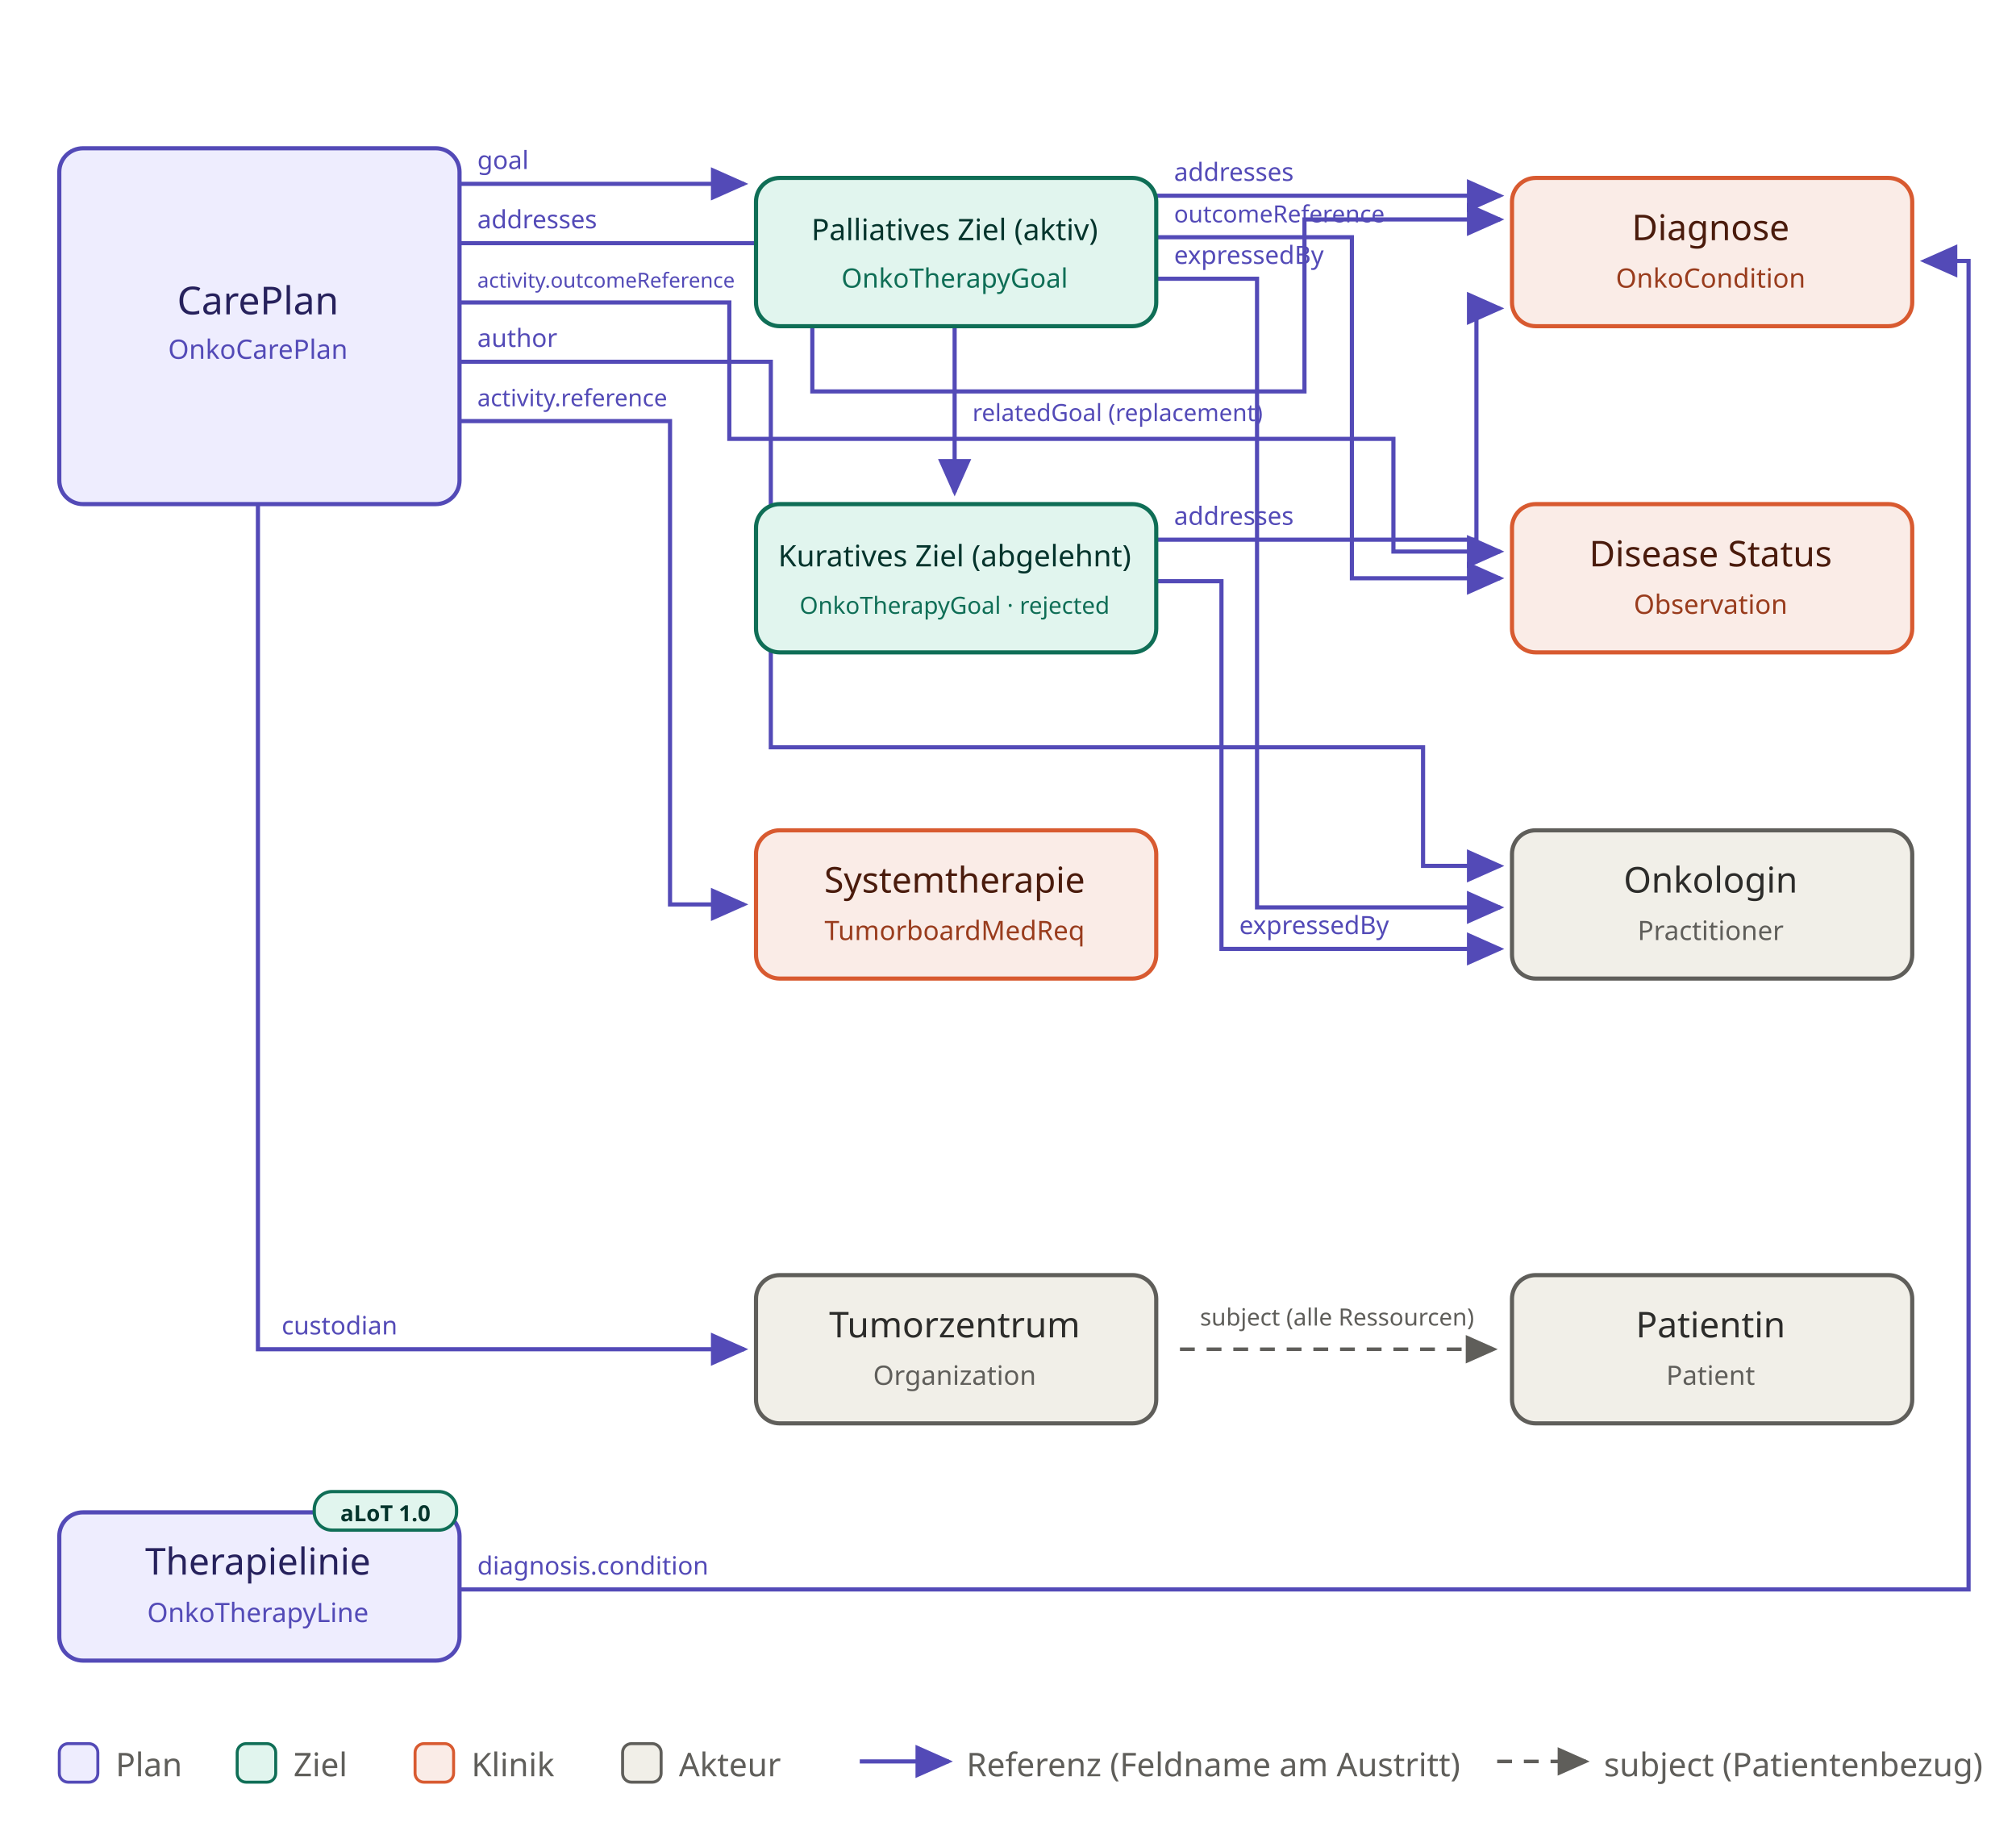
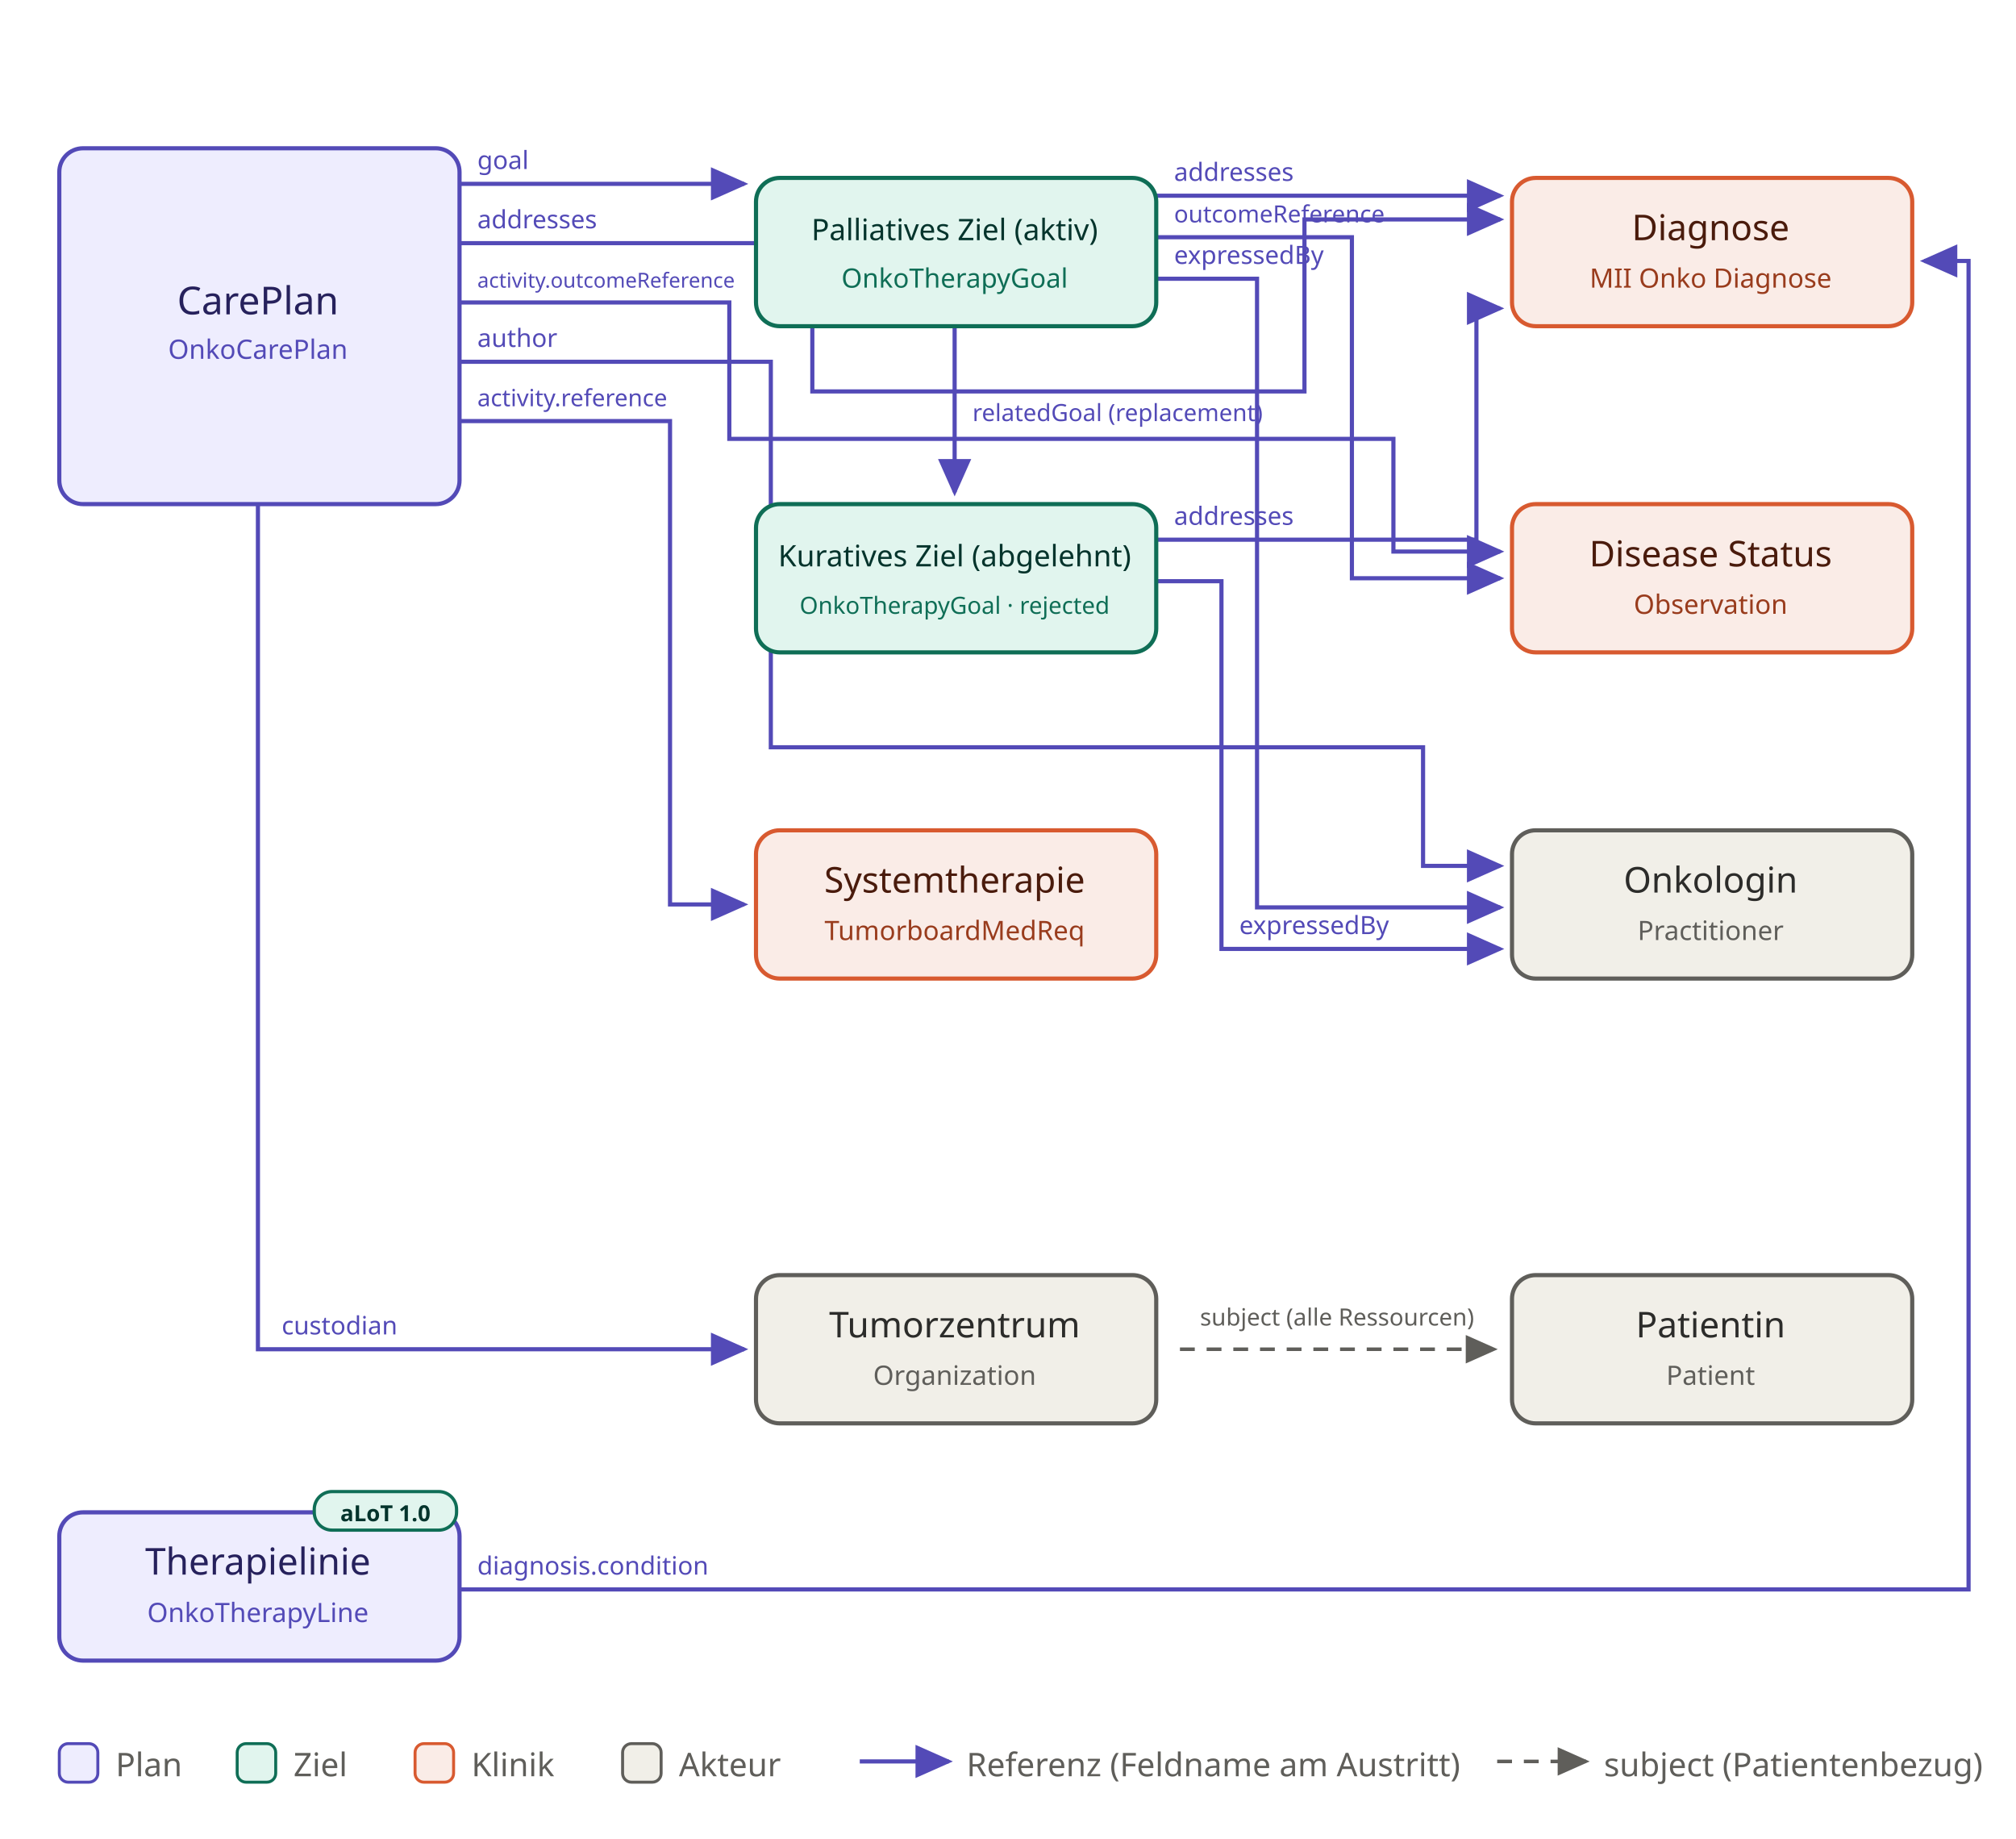
<svg xmlns="http://www.w3.org/2000/svg" width="100%" viewBox="0 0 680 620" role="img" font-family="'Aptos','Segoe UI',system-ui,sans-serif">
  <defs>
    <marker id="ar" markerWidth="10" markerHeight="10" refX="8" refY="4" orient="auto">
      <path d="M0,0 L9,4 L0,8 z" fill="#534AB7" />
    </marker>
    <marker id="arg" markerWidth="10" markerHeight="10" refX="8" refY="4" orient="auto">
      <path d="M0,0 L9,4 L0,8 z" fill="#5F5E5A" />
    </marker>
  </defs>
  <path d="M155,62 L251,62" fill="none" stroke="#534AB7" stroke-width="1.4" marker-end="url(#ar)" />
  <path d="M155,82 L274,82 L274,132 L440,132 L440,74 L506,74" fill="none" stroke="#534AB7" stroke-width="1.4" marker-end="url(#ar)" />
  <path d="M155,102 L246,102 L246,148 L470,148 L470,186 L506,186" fill="none" stroke="#534AB7" stroke-width="1.4" marker-end="url(#ar)" />
  <path d="M155,122 L260,122 L260,252 L480,252 L480,292 L506,292" fill="none" stroke="#534AB7" stroke-width="1.4" marker-end="url(#ar)" />
  <path d="M155,142 L226,142 L226,305 L251,305" fill="none" stroke="#534AB7" stroke-width="1.4" marker-end="url(#ar)" />
  <path d="M87,170 L87,455 L251,455" fill="none" stroke="#534AB7" stroke-width="1.4" marker-end="url(#ar)" />
  <text x="161" y="57" font-size="8.5" fill="#534AB7">goal</text>
  <text x="161" y="77" font-size="8.5" fill="#534AB7">addresses</text>
  <text x="161" y="97" font-size="7" fill="#534AB7">activity.outcomeReference</text>
  <text x="161" y="117" font-size="8.5" fill="#534AB7">author</text>
  <text x="161" y="137" font-size="8" fill="#534AB7">activity.reference</text>
  <text x="95" y="450" font-size="8.5" fill="#534AB7">custodian</text>
  <path d="M390,66 L506,66" fill="none" stroke="#534AB7" stroke-width="1.4" marker-end="url(#ar)" />
  <path d="M390,80 L456,80 L456,195 L506,195" fill="none" stroke="#534AB7" stroke-width="1.4" marker-end="url(#ar)" />
  <path d="M390,94 L424,94 L424,306 L506,306" fill="none" stroke="#534AB7" stroke-width="1.4" marker-end="url(#ar)" />
  <path d="M322,110 L322,166" fill="none" stroke="#534AB7" stroke-width="1.4" marker-end="url(#ar)" />
  <text x="396" y="61" font-size="8.5" fill="#534AB7">addresses</text>
  <text x="396" y="75" font-size="8" fill="#534AB7">outcomeReference</text>
  <text x="396" y="89" font-size="8.5" fill="#534AB7">expressedBy</text>
  <text x="328" y="142" font-size="8" fill="#534AB7">relatedGoal (replacement)</text>
  <path d="M390,182 L498,182 L498,104 L506,104" fill="none" stroke="#534AB7" stroke-width="1.4" marker-end="url(#ar)" />
  <path d="M390,196 L412,196 L412,320 L506,320" fill="none" stroke="#534AB7" stroke-width="1.4" marker-end="url(#ar)" />
  <text x="396" y="177" font-size="8.5" fill="#534AB7">addresses</text>
  <text x="418" y="315" font-size="8.5" fill="#534AB7">expressedBy</text>
  <path d="M155,536 L664,536 L664,88 L649,88" fill="none" stroke="#534AB7" stroke-width="1.4" marker-end="url(#ar)" />
  <text x="161" y="531" font-size="8.5" fill="#534AB7">diagnosis.condition</text>
  <line x1="398" y1="455" x2="504" y2="455" stroke="#5F5E5A" stroke-width="1.2" stroke-dasharray="5,4" marker-end="url(#arg)" />
  <text x="451" y="447" text-anchor="middle" font-size="8" fill="#5F5E5A">subject (alle Ressourcen)</text>
  <g>
    <rect x="20" y="50" width="135" height="120" rx="8" fill="#EEEDFE" stroke="#534AB7" stroke-width="1.4" />
    <text x="87" y="106" text-anchor="middle" font-size="13" font-weight="500" fill="#26215C">CarePlan</text>
    <text x="87" y="121" text-anchor="middle" font-size="9" fill="#534AB7">OnkoCarePlan</text>
  </g>
  <g>
    <rect x="20" y="510" width="135" height="50" rx="8" fill="#EEEDFE" stroke="#534AB7" stroke-width="1.4" />
    <text x="87" y="531" text-anchor="middle" font-size="12.5" font-weight="500" fill="#26215C">Therapielinie</text>
    <text x="87" y="547" text-anchor="middle" font-size="9" fill="#534AB7">OnkoTherapyLine</text>
    <rect x="106" y="503" width="48" height="13" rx="6" fill="#E1F5EE" stroke="#0F6E56" stroke-width="1.1" />
    <text x="130" y="513" text-anchor="middle" font-size="7.5" font-weight="600" fill="#04342C">aLoT 1.0</text>
  </g>
  <g>
    <rect x="255" y="60" width="135" height="50" rx="8" fill="#E1F5EE" stroke="#0F6E56" stroke-width="1.4" />
    <text x="322" y="81" text-anchor="middle" font-size="10" font-weight="500" fill="#04342C">Palliatives Ziel (aktiv)</text>
    <text x="322" y="97" text-anchor="middle" font-size="9" fill="#0F6E56">OnkoTherapyGoal</text>
  </g>
  <g>
    <rect x="255" y="170" width="135" height="50" rx="8" fill="#E1F5EE" stroke="#0F6E56" stroke-width="1.4" />
    <text x="322" y="191" text-anchor="middle" font-size="10" font-weight="500" fill="#04342C">Kuratives Ziel (abgelehnt)</text>
    <text x="322" y="207" text-anchor="middle" font-size="8" fill="#0F6E56">OnkoTherapyGoal · rejected</text>
  </g>
  <g>
    <rect x="255" y="280" width="135" height="50" rx="8" fill="#FAECE7" stroke="#D85A30" stroke-width="1.4" />
    <text x="322" y="301" text-anchor="middle" font-size="12" font-weight="500" fill="#4A1B0C">Systemtherapie</text>
    <text x="322" y="317" text-anchor="middle" font-size="9" fill="#993C1D">TumorboardMedReq</text>
  </g>
  <g>
    <rect x="255" y="430" width="135" height="50" rx="8" fill="#F1EFE8" stroke="#5F5E5A" stroke-width="1.4" />
    <text x="322" y="451" text-anchor="middle" font-size="12" font-weight="500" fill="#2C2C2A">Tumorzentrum</text>
    <text x="322" y="467" text-anchor="middle" font-size="9" fill="#5F5E5A">Organization</text>
  </g>
  <g>
    <rect x="510" y="60" width="135" height="50" rx="8" fill="#FAECE7" stroke="#D85A30" stroke-width="1.4" />
    <text x="577" y="81" text-anchor="middle" font-size="12" font-weight="500" fill="#4A1B0C">Diagnose</text>
-     <text x="577" y="97" text-anchor="middle" font-size="9" fill="#993C1D">OnkoCondition</text>
+     <text x="577" y="97" text-anchor="middle" font-size="9" fill="#993C1D">MII Onko Diagnose</text>
  </g>
  <g>
    <rect x="510" y="170" width="135" height="50" rx="8" fill="#FAECE7" stroke="#D85A30" stroke-width="1.4" />
    <text x="577" y="191" text-anchor="middle" font-size="12" font-weight="500" fill="#4A1B0C">Disease Status</text>
    <text x="577" y="207" text-anchor="middle" font-size="9" fill="#993C1D">Observation</text>
  </g>
  <g>
    <rect x="510" y="280" width="135" height="50" rx="8" fill="#F1EFE8" stroke="#5F5E5A" stroke-width="1.4" />
    <text x="577" y="301" text-anchor="middle" font-size="12" font-weight="500" fill="#2C2C2A">Onkologin</text>
    <text x="577" y="317" text-anchor="middle" font-size="9" fill="#5F5E5A">Practitioner</text>
  </g>
  <g>
    <rect x="510" y="430" width="135" height="50" rx="8" fill="#F1EFE8" stroke="#5F5E5A" stroke-width="1.4" />
    <text x="577" y="451" text-anchor="middle" font-size="12" font-weight="500" fill="#2C2C2A">Patientin</text>
    <text x="577" y="467" text-anchor="middle" font-size="9" fill="#5F5E5A">Patient</text>
  </g>
  <rect x="20" y="588" width="13" height="13" rx="3" fill="#EEEDFE" stroke="#534AB7" />
  <text x="39" y="599" font-size="11" fill="#5F5E5A">Plan</text>
  <rect x="80" y="588" width="13" height="13" rx="3" fill="#E1F5EE" stroke="#0F6E56" />
  <text x="99" y="599" font-size="11" fill="#5F5E5A">Ziel</text>
  <rect x="140" y="588" width="13" height="13" rx="3" fill="#FAECE7" stroke="#D85A30" />
  <text x="159" y="599" font-size="11" fill="#5F5E5A">Klinik</text>
  <rect x="210" y="588" width="13" height="13" rx="3" fill="#F1EFE8" stroke="#5F5E5A" />
  <text x="229" y="599" font-size="11" fill="#5F5E5A">Akteur</text>
  <line x1="290" y1="594" x2="320" y2="594" stroke="#534AB7" stroke-width="1.4" marker-end="url(#ar)" />
  <text x="326" y="599" font-size="11" fill="#5F5E5A">Referenz (Feldname am Austritt)</text>
  <line x1="505" y1="594" x2="535" y2="594" stroke="#5F5E5A" stroke-width="1.2" stroke-dasharray="5,4" marker-end="url(#arg)" />
  <text x="541" y="599" font-size="11" fill="#5F5E5A">subject (Patientenbezug)</text>
</svg>
